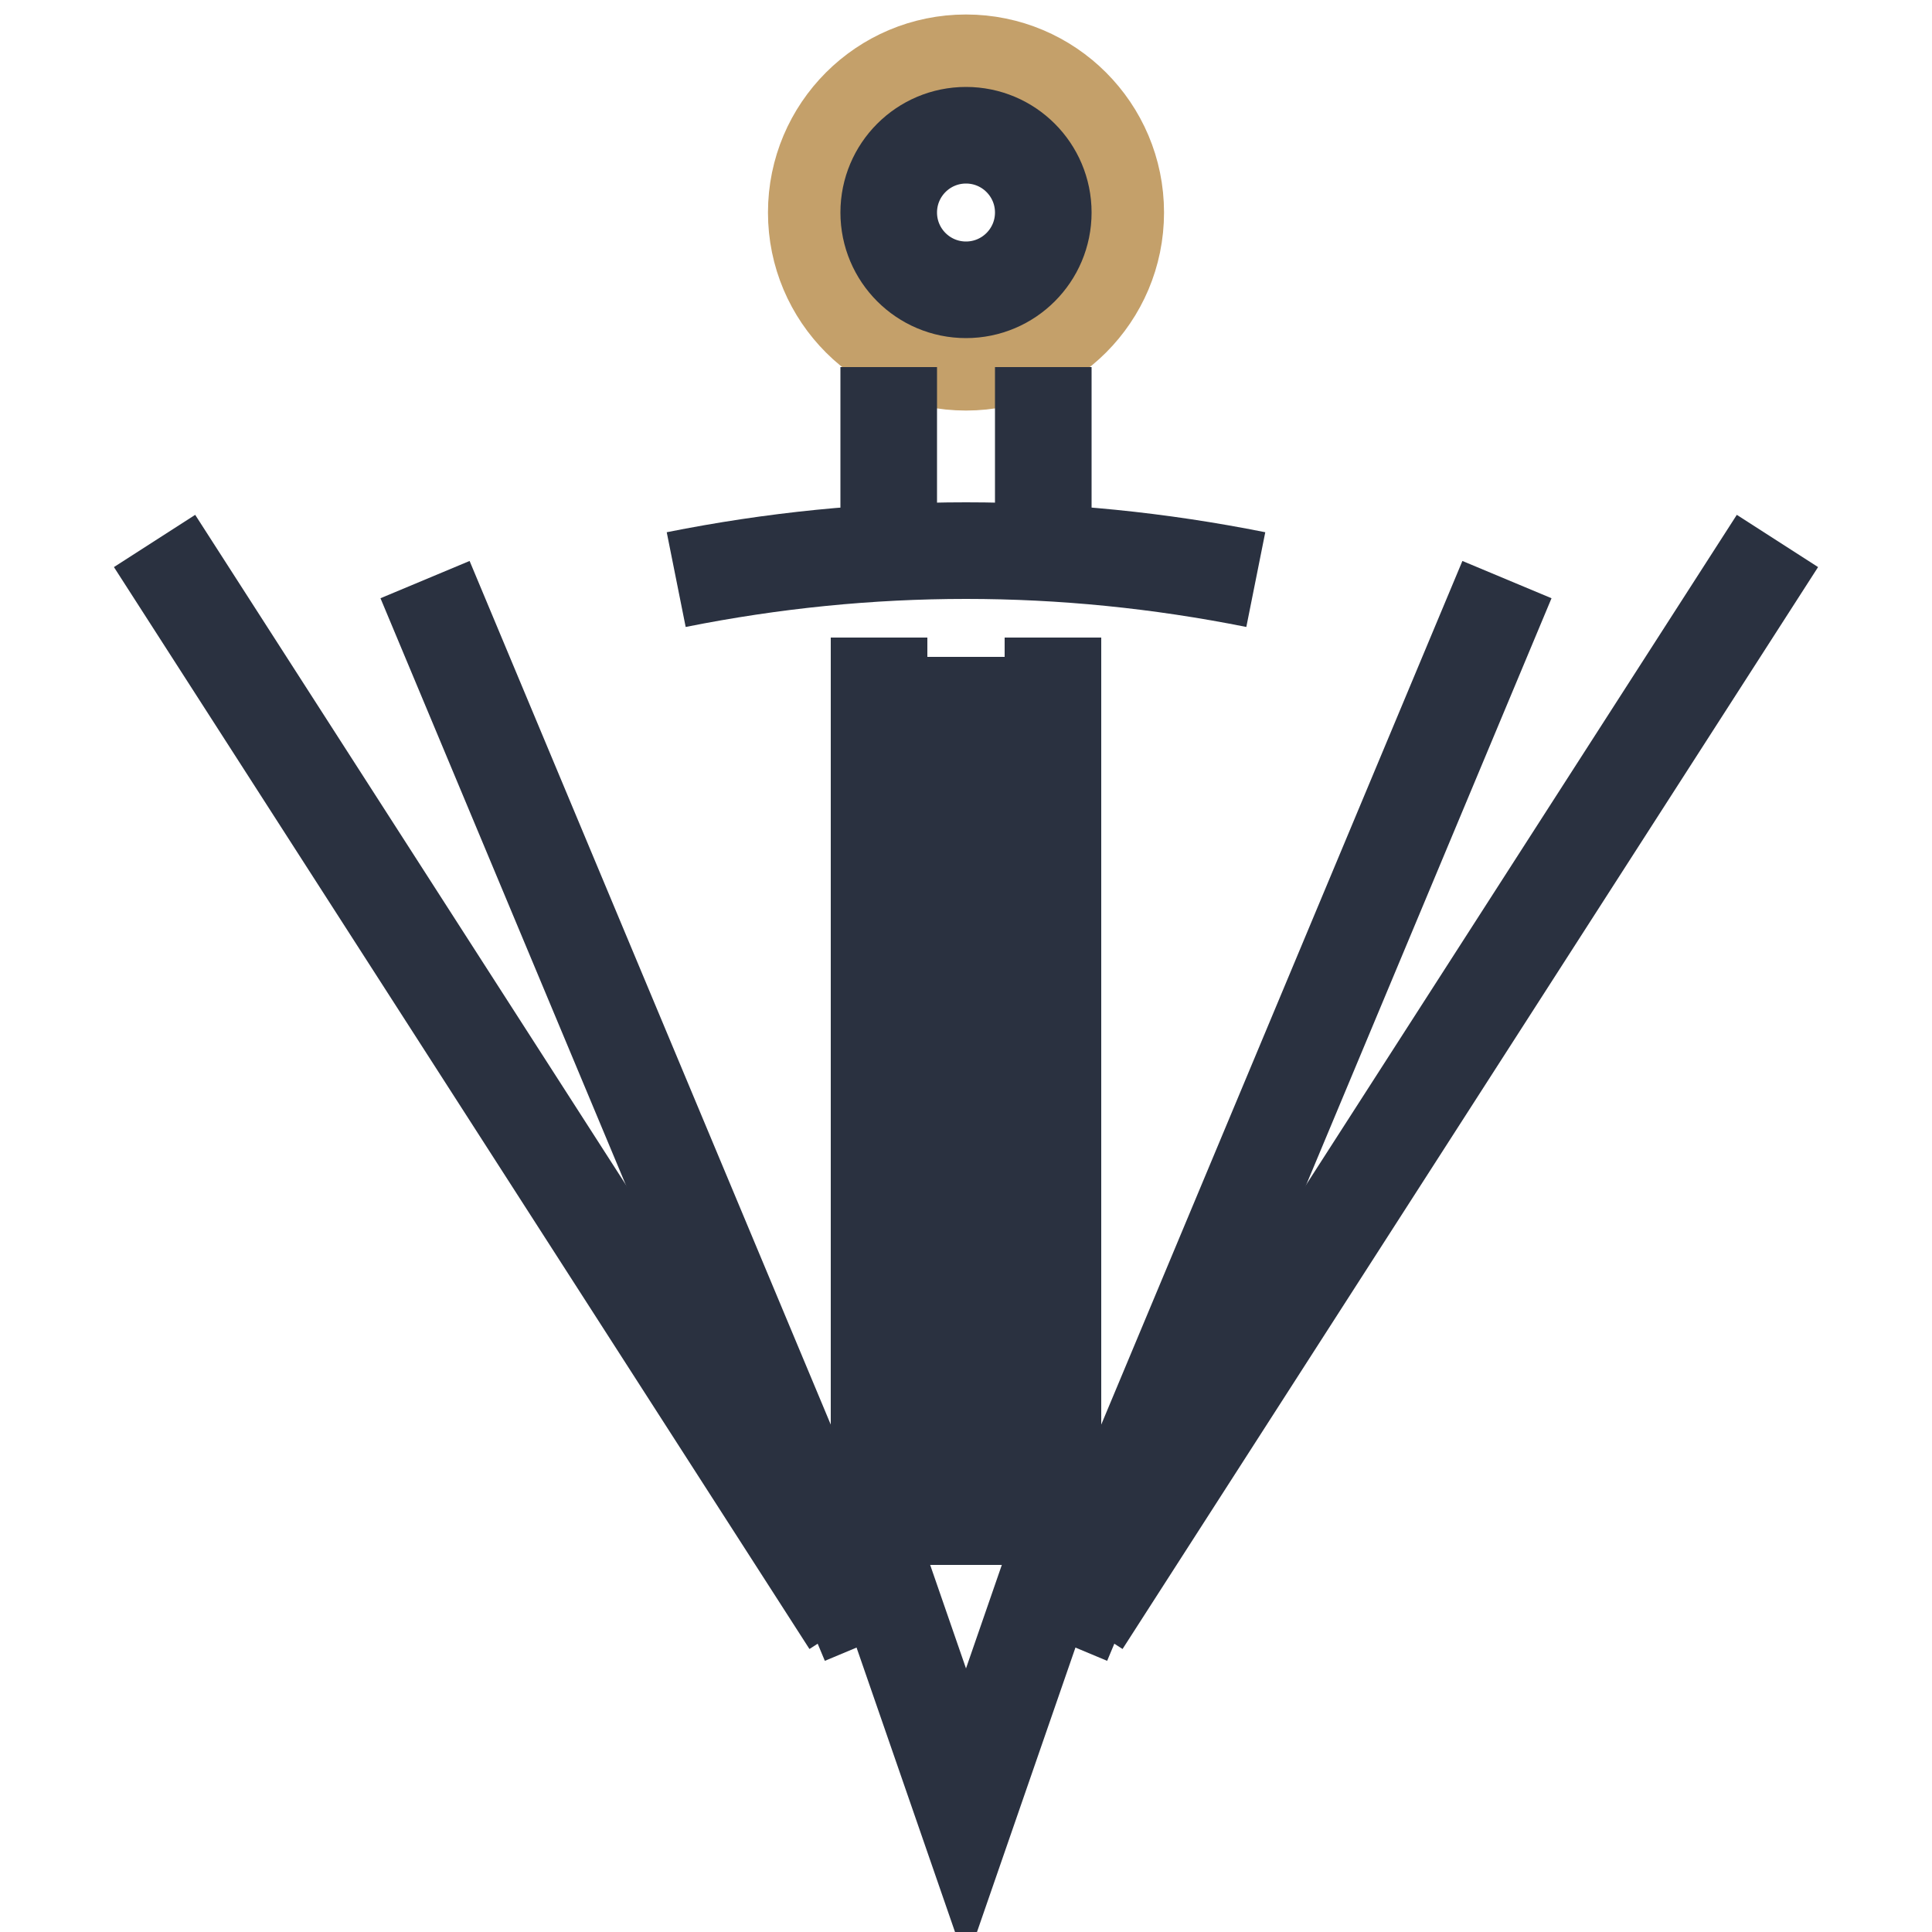
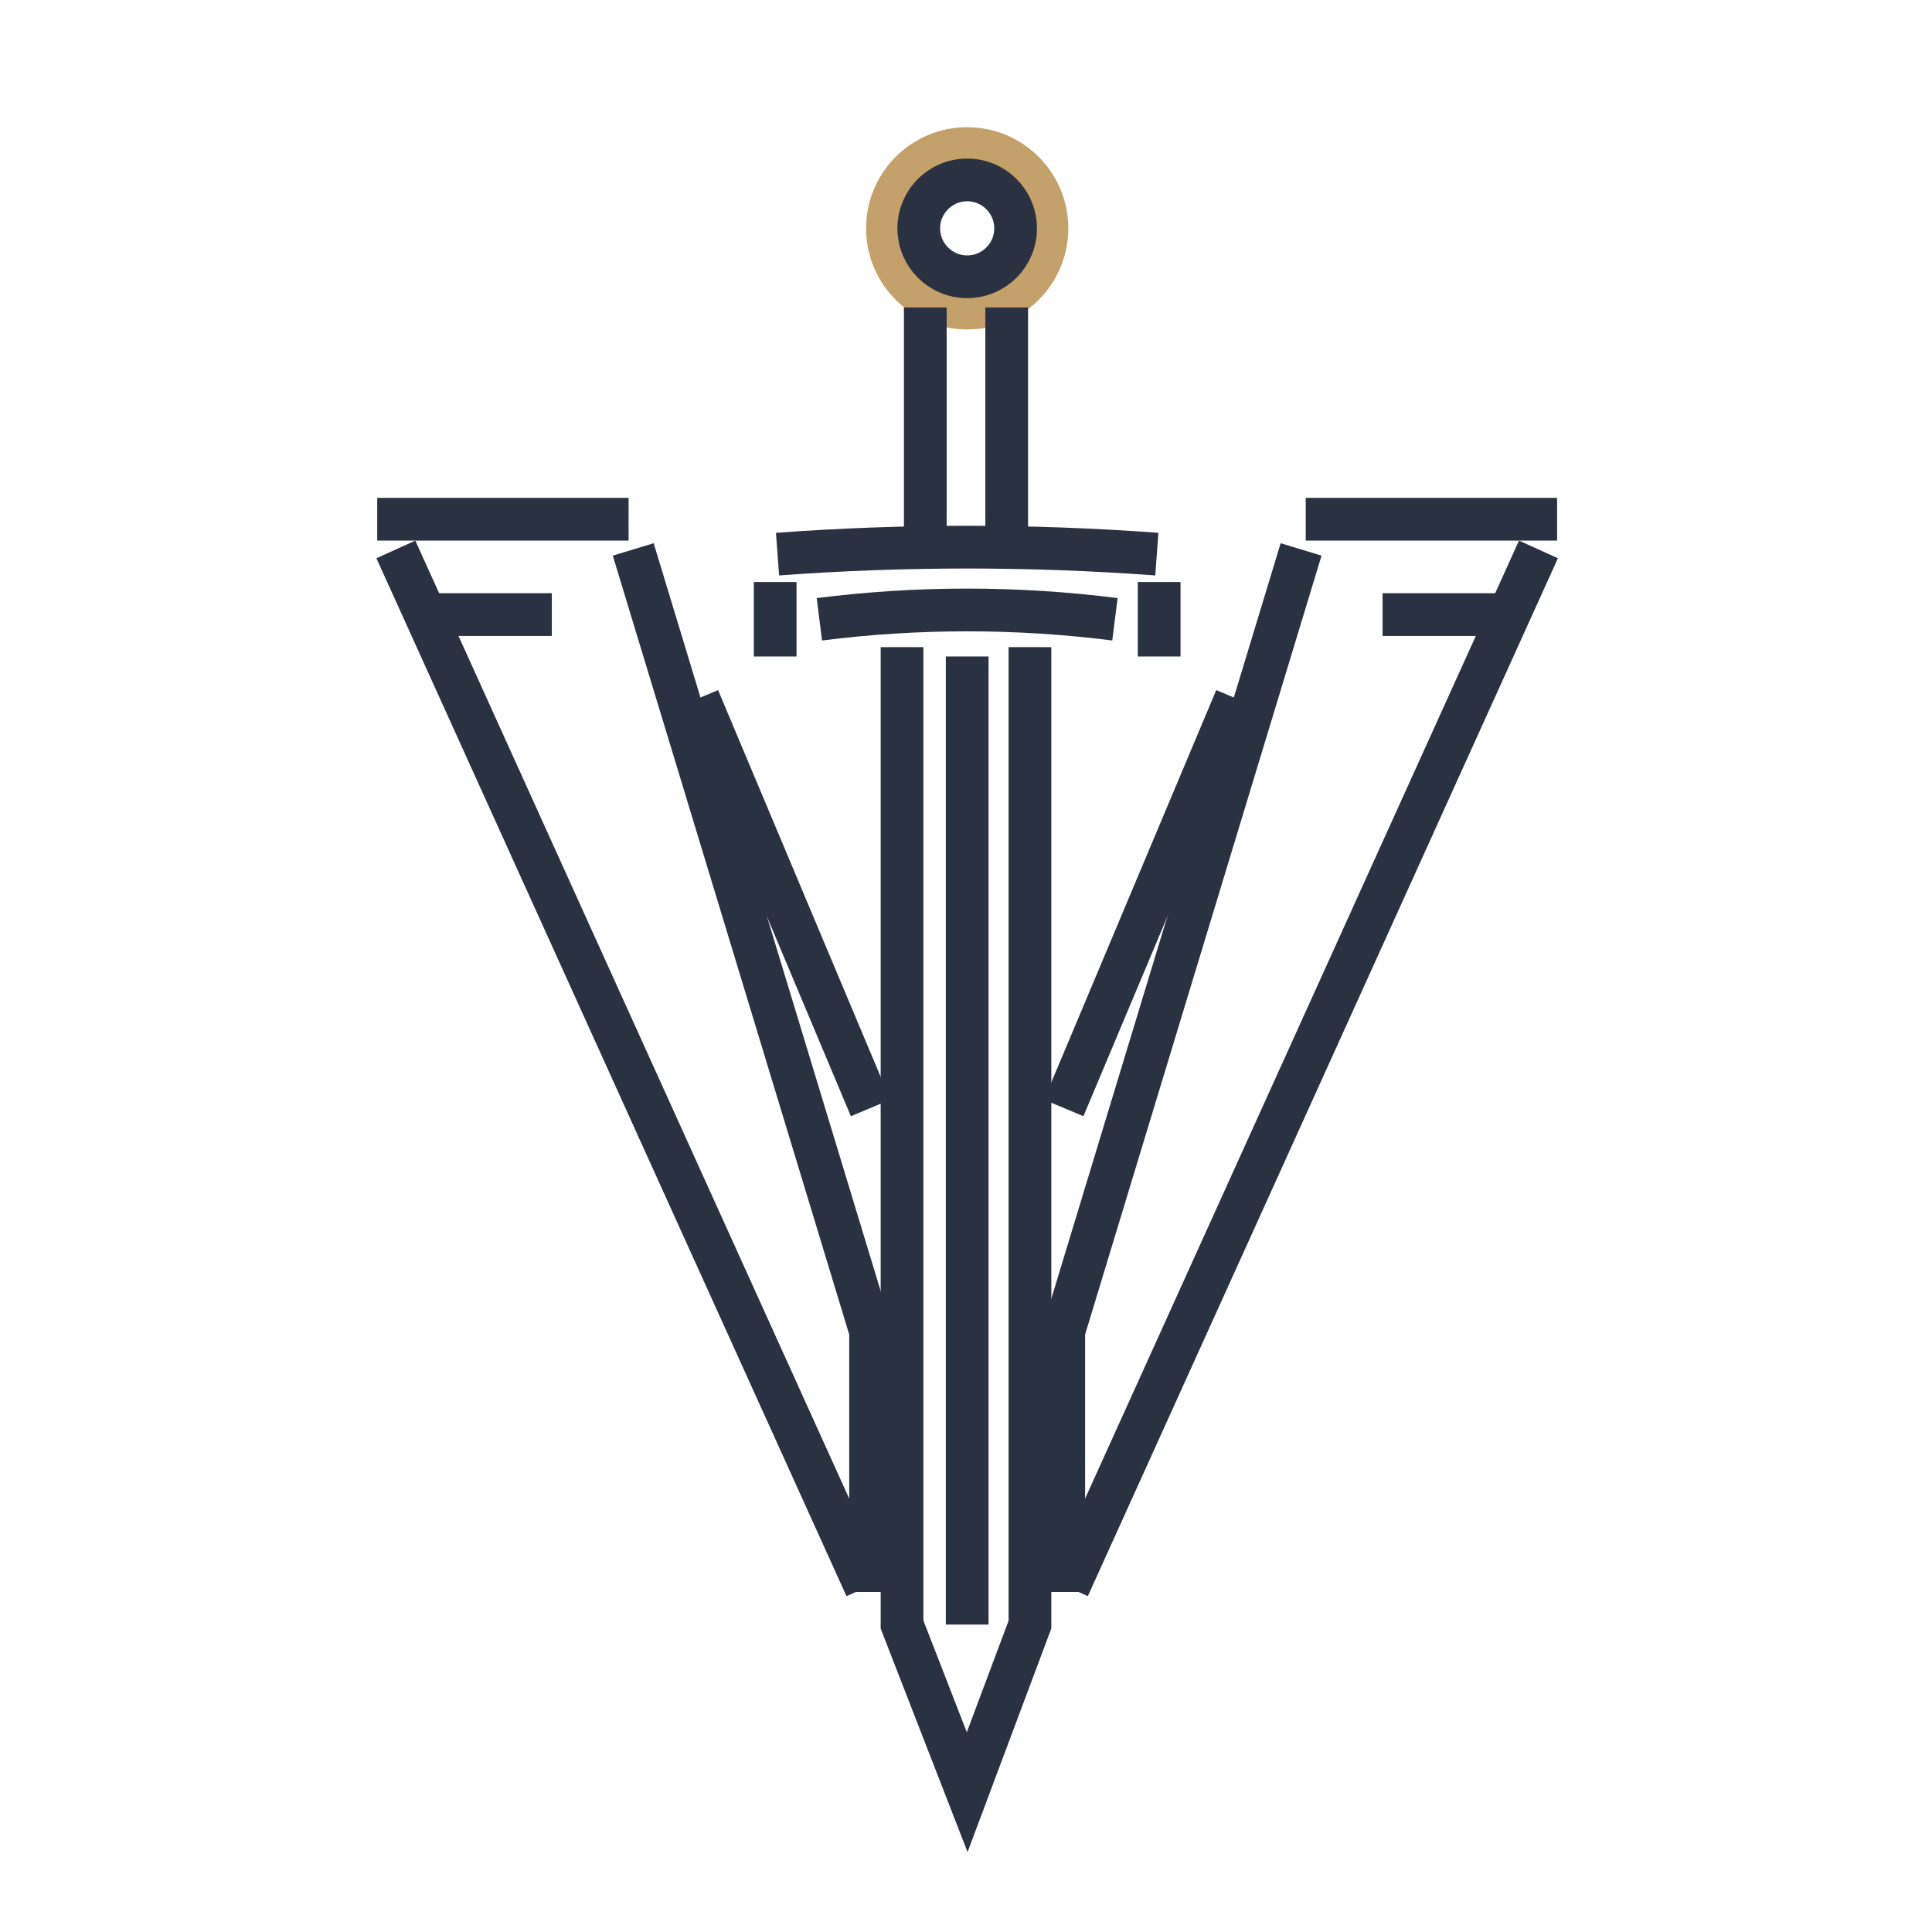
- <svg xmlns="http://www.w3.org/2000/svg" viewBox="0 0 200 200" fill="none">
+ <svg xmlns="http://www.w3.org/2000/svg" viewBox="0 0 280 280" fill="none">
  <style>
-     .ink { fill: none; stroke: #2A3140; stroke-width: 10; stroke-linecap: butt; stroke-linejoin: miter; }
-     .gold { fill: none; stroke: #C4A06A; stroke-width: 9; }
+     .ink, .gold { fill: none; stroke-linecap: butt; stroke-linejoin: miter; }
+     .ink { stroke: #2A3140; stroke-width: 7.2; }
+     .gold { stroke: #C4A06A; stroke-width: 8.2; }
    @media (prefers-color-scheme: dark) {
      .ink { stroke: #E8ECF2; }
    }
  </style>
-   <circle class="gold" cx="100" cy="22" r="16" />
-   <circle class="ink" cx="100" cy="22" r="8" />
-   <path class="ink" d="M92 38 V58" />
-   <path class="ink" d="M108 38 V58" />
-   <path class="ink" d="M70 60 Q100 54 130 60" />
-   <path class="ink" d="M91 66 V162 L100 188 L109 162 V66" />
-   <path class="ink" d="M100 68 V162" />
-   <path class="ink" d="M16 56 L88 168" />
-   <path class="ink" d="M184 56 L112 168" />
-   <path class="ink" d="M44 60 L90 170" />
-   <path class="ink" d="M156 60 L110 170" />
+   <g transform="translate(54 19.6) scale(0.86)">
+     <circle class="gold" cx="100.20" cy="15.69" r="12.94" />
+     <circle class="ink" cx="100.20" cy="15.69" r="8.16" />
+     <path class="ink" d="M 93.14 29.02 V 69.02" />
+     <path class="ink" d="M 106.86 29.02 V 69.02" />
+     <path class="ink" d="M 68.24 70.59 Q 100.20 68.24 132.16 70.59" />
+     <path class="ink" d="M 75.29 81.57 Q 100.20 78.43 125.10 81.57" />
+     <path class="ink" d="M 89.22 86.27 V 250.98 L 100.20 279.22 L 110.78 250.98 V 86.27" />
+     <path class="ink" d="M 100.20 87.84 V 250.98" />
+     <path class="ink" d="M 0.78 64.71 L 43.14 64.71" />
+     <path class="ink" d="M 8.63 80.78 L 30.20 80.78" />
+     <path class="ink" d="M 3.92 69.80 L 83.14 244.71" />
+     <path class="ink" d="M 43.92 69.80 L 83.92 201.57 L 83.92 245.49" />
+     <path class="ink" d="M 54.90 94.90 L 83.92 163.92" />
+     <path class="ink" d="M 67.84 75.29 L 67.84 87.84" />
+     <path class="ink" d="M 199.61 64.71 L 157.25 64.71" />
+     <path class="ink" d="M 191.76 80.78 L 170.20 80.78" />
+     <path class="ink" d="M 196.47 69.80 L 117.25 244.71" />
+     <path class="ink" d="M 156.47 69.80 L 116.47 201.57 L 116.47 245.49" />
+     <path class="ink" d="M 145.49 94.90 L 116.47 163.92" />
+     <path class="ink" d="M 132.55 75.29 L 132.55 87.84" />
+   </g>
</svg>
